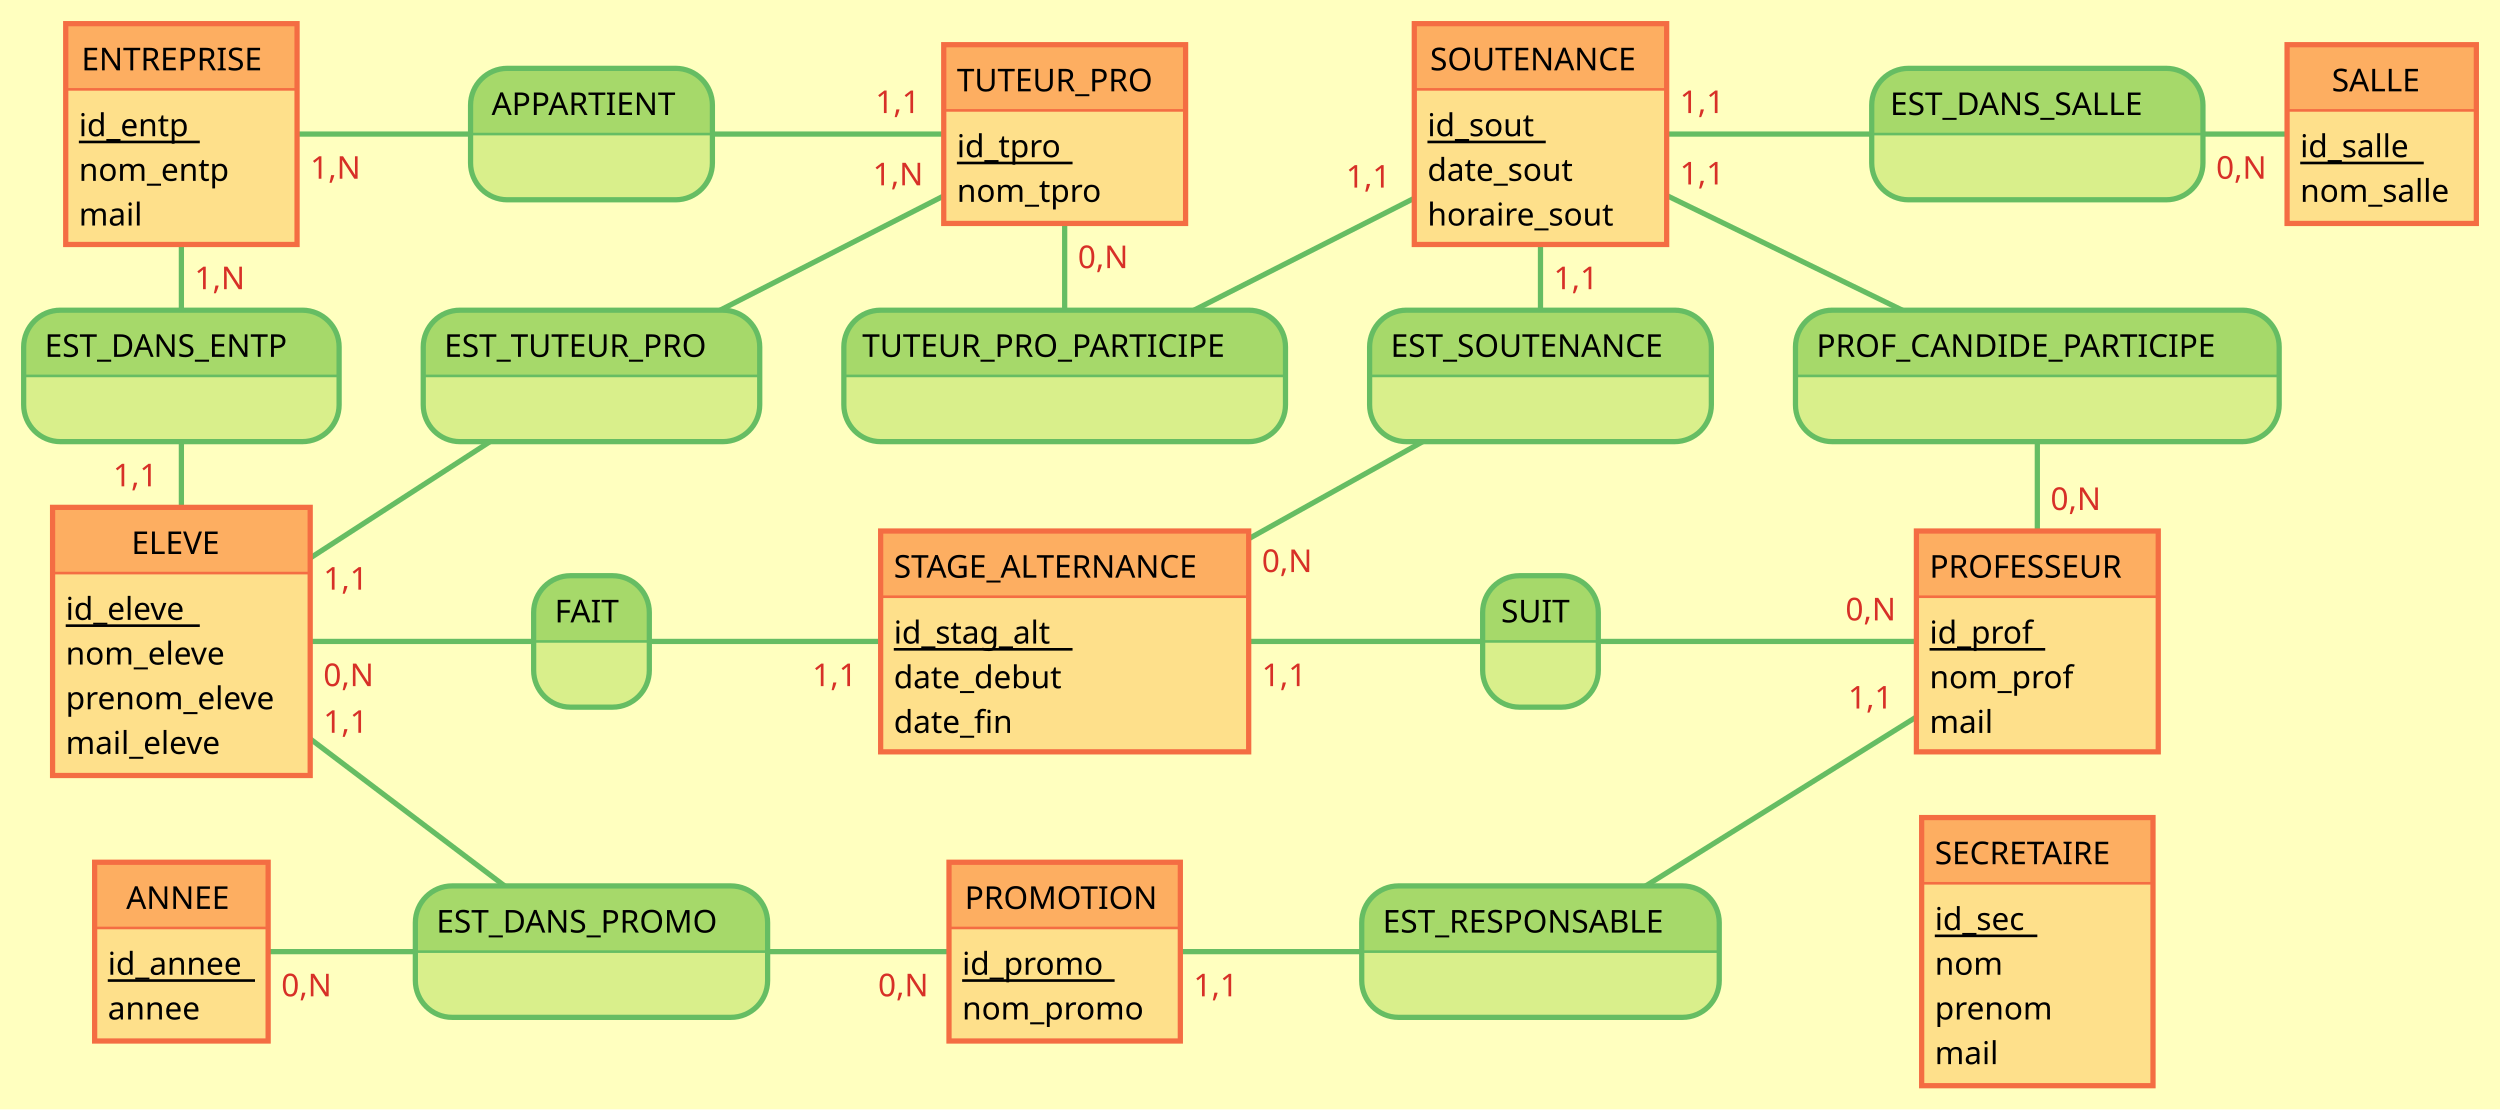
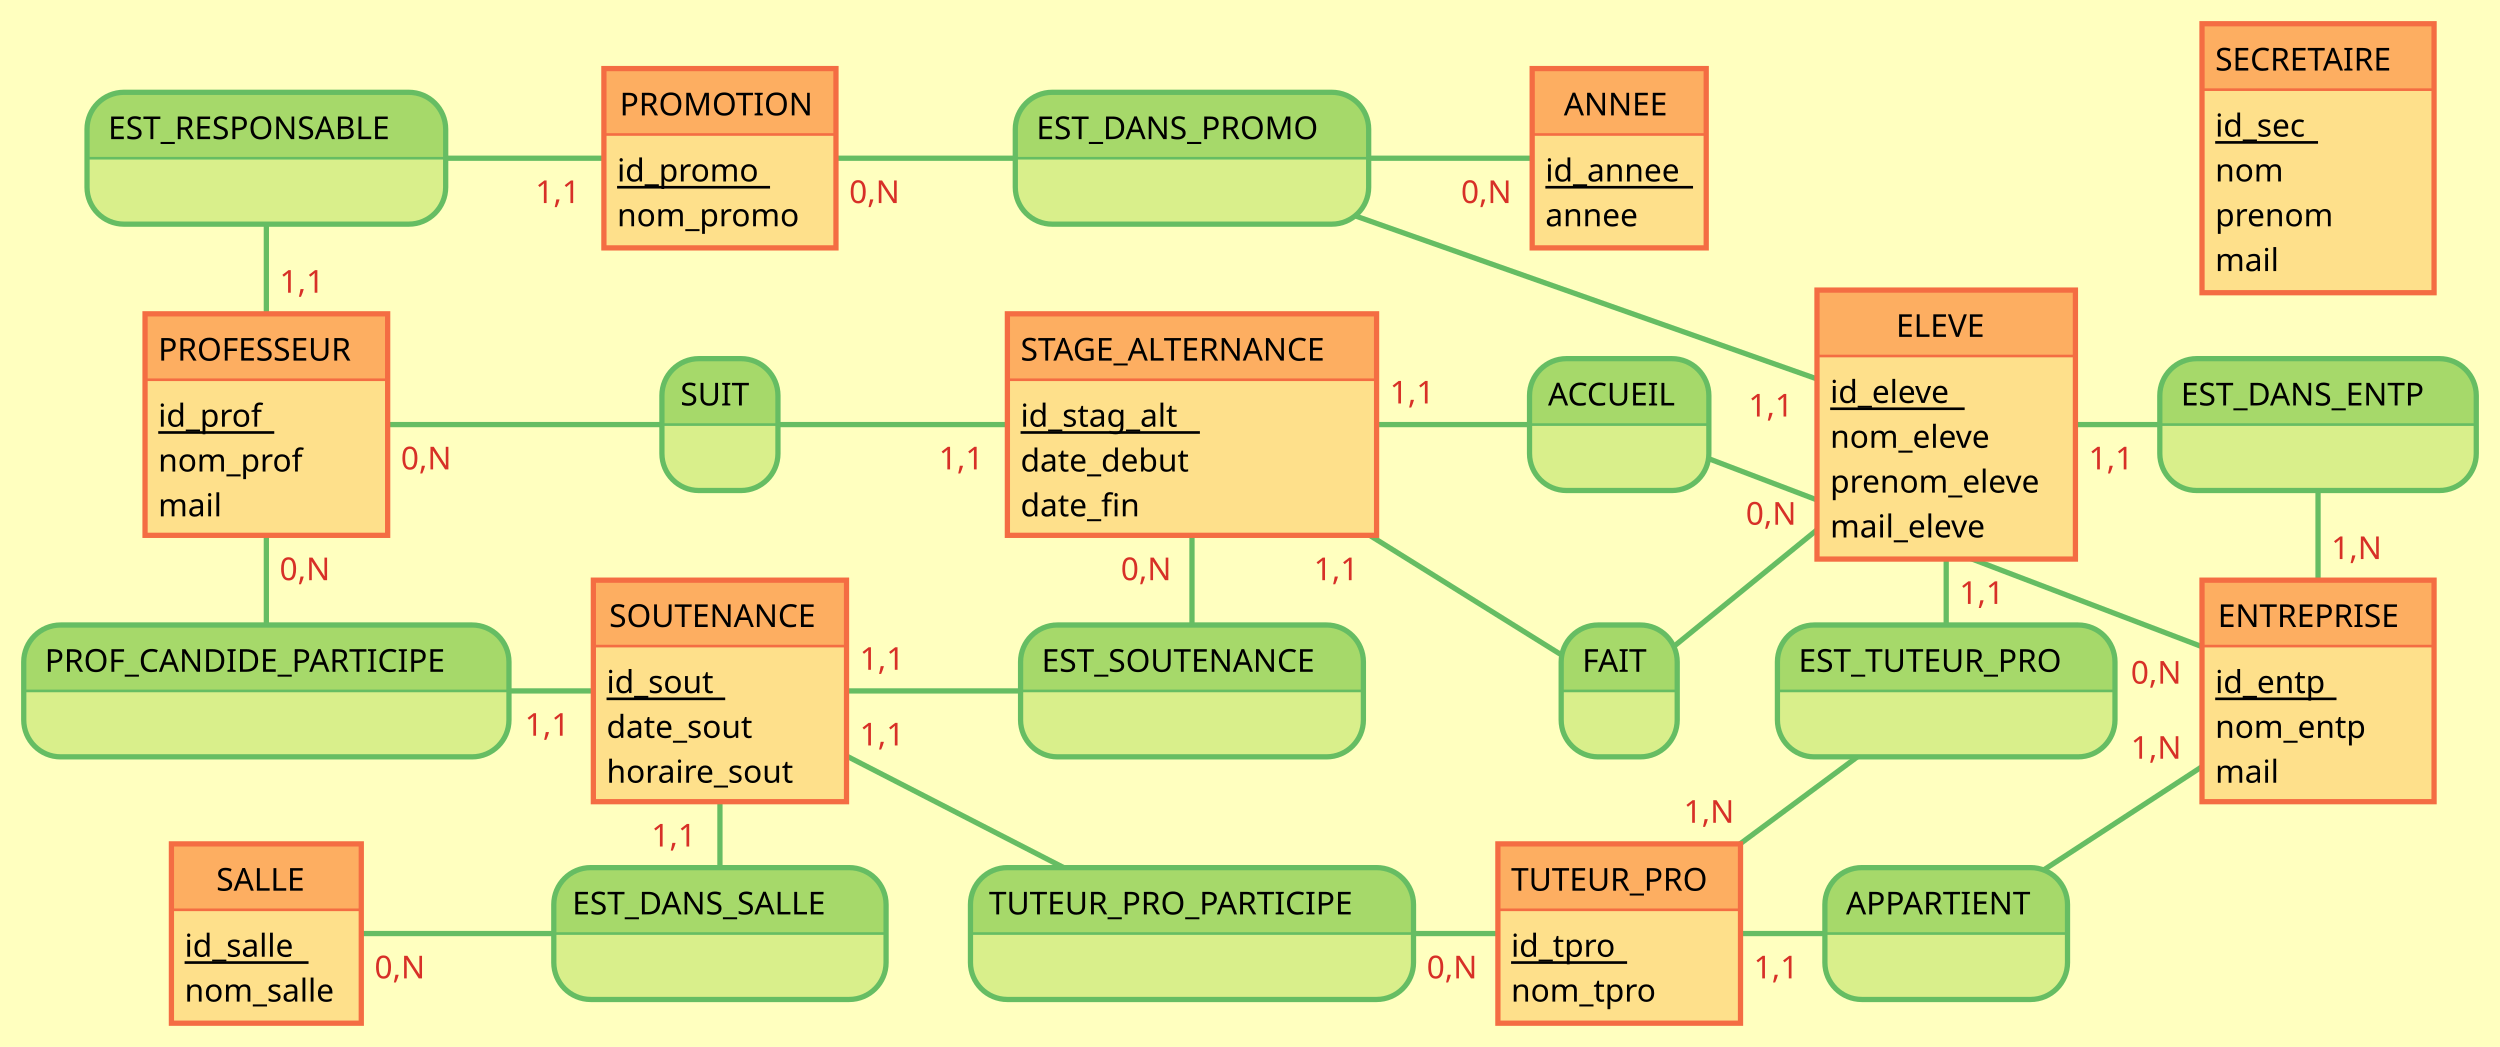
- <svg xmlns="http://www.w3.org/2000/svg" width="951" height="422" viewBox="0 0 951 422">
-   <rect x="0" y="0" width="951" height="422" fill="#ffffbf" stroke="none" stroke-width="0" />
-   <g>
-     <line x1="405" y1="51" x2="225" y2="51" stroke="#66bd63" stroke-width="2" />
-     <line x1="69" y1="51" x2="225" y2="51" stroke="#66bd63" stroke-width="2" />
-     <g>
-       <path d="M257 26 a14 14 90 0 1 14 14 V51 h-92 V40 a14 14 90 0 1 14 -14" fill="#a6d96a" stroke="#a6d96a" stroke-width="0" />
-       <path d="M271 51 v11 a14 14 90 0 1 -14 14 H193 a14 14 90 0 1 -14 -14 V51 H92" fill="#d9ef8b" stroke="#d9ef8b" stroke-width="0" />
-       <rect x="179" y="26" width="92" height="50" fill="none" rx="14" stroke="#66bd63" stroke-width="2" />
-       <line x1="179" y1="51" x2="271" y2="51" stroke="#66bd63" stroke-width="1" />
-       <text x="187" y="43.75" fill="#000000" font-family="Verdana" font-size="12">APPARTIENT</text>
-     </g>
-     <text x="333" y="43" fill="#d73027" font-family="Verdana" font-size="12">1,1</text>
-     <text x="118" y="68" fill="#d73027" font-family="Verdana" font-size="12">1,N</text>
-   </g>
-   <g>
-     <line x1="586" y1="51" x2="775" y2="51" stroke="#66bd63" stroke-width="2" />
-     <line x1="906" y1="51" x2="775" y2="51" stroke="#66bd63" stroke-width="2" />
-     <g>
-       <path d="M824 26 a14 14 90 0 1 14 14 V51 h-126 V40 a14 14 90 0 1 14 -14" fill="#a6d96a" stroke="#a6d96a" stroke-width="0" />
-       <path d="M838 51 v11 a14 14 90 0 1 -14 14 H726 a14 14 90 0 1 -14 -14 V51 H126" fill="#d9ef8b" stroke="#d9ef8b" stroke-width="0" />
-       <rect x="712" y="26" width="126" height="50" fill="none" rx="14" stroke="#66bd63" stroke-width="2" />
-       <line x1="712" y1="51" x2="838" y2="51" stroke="#66bd63" stroke-width="1" />
-       <text x="719" y="43.75" fill="#000000" font-family="Verdana" font-size="12">EST_DANS_SALLE</text>
-     </g>
-     <text x="639" y="43" fill="#d73027" font-family="Verdana" font-size="12">1,1</text>
-     <text x="843" y="68" fill="#d73027" font-family="Verdana" font-size="12">0,N</text>
-   </g>
-   <g>
-     <line x1="69" y1="244" x2="69" y2="143" stroke="#66bd63" stroke-width="2" />
-     <line x1="69" y1="51" x2="69" y2="143" stroke="#66bd63" stroke-width="2" />
-     <g>
-       <path d="M115 118 a14 14 90 0 1 14 14 V143 h-120 V132 a14 14 90 0 1 14 -14" fill="#a6d96a" stroke="#a6d96a" stroke-width="0" />
-       <path d="M129 143 v11 a14 14 90 0 1 -14 14 H23 a14 14 90 0 1 -14 -14 V143 H120" fill="#d9ef8b" stroke="#d9ef8b" stroke-width="0" />
-       <rect x="9" y="118" width="120" height="50" fill="none" rx="14" stroke="#66bd63" stroke-width="2" />
-       <line x1="9" y1="143" x2="129" y2="143" stroke="#66bd63" stroke-width="1" />
-       <text x="17" y="135.75" fill="#000000" font-family="Verdana" font-size="12">EST_DANS_ENTP</text>
-     </g>
-     <text x="43" y="185" fill="#d73027" font-family="Verdana" font-size="12">1,1</text>
-     <text x="74" y="110" fill="#d73027" font-family="Verdana" font-size="12">1,N</text>
-   </g>
-   <g>
-     <line x1="69" y1="244" x2="225" y2="143" stroke="#66bd63" stroke-width="2" />
-     <line x1="405" y1="51" x2="225" y2="143" stroke="#66bd63" stroke-width="2" />
-     <g>
-       <path d="M275 118 a14 14 90 0 1 14 14 V143 h-128 V132 a14 14 90 0 1 14 -14" fill="#a6d96a" stroke="#a6d96a" stroke-width="0" />
-       <path d="M289 143 v11 a14 14 90 0 1 -14 14 H175 a14 14 90 0 1 -14 -14 V143 H128" fill="#d9ef8b" stroke="#d9ef8b" stroke-width="0" />
-       <rect x="161" y="118" width="128" height="50" fill="none" rx="14" stroke="#66bd63" stroke-width="2" />
-       <line x1="161" y1="143" x2="289" y2="143" stroke="#66bd63" stroke-width="1" />
-       <text x="169" y="135.75" fill="#000000" font-family="Verdana" font-size="12">EST_TUTEUR_PRO</text>
-     </g>
-     <text x="123" y="224.3" fill="#d73027" font-family="Verdana" font-size="12">1,1</text>
-     <text x="332" y="70.5" fill="#d73027" font-family="Verdana" font-size="12">1,N</text>
-   </g>
-   <g>
-     <line x1="405" y1="51" x2="405" y2="143" stroke="#66bd63" stroke-width="2" />
-     <line x1="586" y1="51" x2="405" y2="143" stroke="#66bd63" stroke-width="2" />
-     <g>
-       <path d="M475 118 a14 14 90 0 1 14 14 V143 h-168 V132 a14 14 90 0 1 14 -14" fill="#a6d96a" stroke="#a6d96a" stroke-width="0" />
-       <path d="M489 143 v11 a14 14 90 0 1 -14 14 H335 a14 14 90 0 1 -14 -14 V143 H168" fill="#d9ef8b" stroke="#d9ef8b" stroke-width="0" />
-       <rect x="321" y="118" width="168" height="50" fill="none" rx="14" stroke="#66bd63" stroke-width="2" />
-       <line x1="321" y1="143" x2="489" y2="143" stroke="#66bd63" stroke-width="1" />
-       <text x="328" y="135.75" fill="#000000" font-family="Verdana" font-size="12">TUTEUR_PRO_PARTICIPE</text>
-     </g>
-     <text x="410" y="102" fill="#d73027" font-family="Verdana" font-size="12">0,N</text>
-     <text x="512" y="71.37" fill="#d73027" font-family="Verdana" font-size="12">1,1</text>
-   </g>
-   <g>
-     <line x1="405" y1="244" x2="586" y2="143" stroke="#66bd63" stroke-width="2" />
-     <line x1="586" y1="51" x2="586" y2="143" stroke="#66bd63" stroke-width="2" />
-     <g>
-       <path d="M637 118 a14 14 90 0 1 14 14 V143 h-130 V132 a14 14 90 0 1 14 -14" fill="#a6d96a" stroke="#a6d96a" stroke-width="0" />
-       <path d="M651 143 v11 a14 14 90 0 1 -14 14 H535 a14 14 90 0 1 -14 -14 V143 H130" fill="#d9ef8b" stroke="#d9ef8b" stroke-width="0" />
-       <rect x="521" y="118" width="130" height="50" fill="none" rx="14" stroke="#66bd63" stroke-width="2" />
-       <line x1="521" y1="143" x2="651" y2="143" stroke="#66bd63" stroke-width="1" />
-       <text x="529" y="135.75" fill="#000000" font-family="Verdana" font-size="12">EST_SOUTENANCE</text>
-     </g>
-     <text x="480" y="217.6" fill="#d73027" font-family="Verdana" font-size="12">0,N</text>
-     <text x="591" y="110" fill="#d73027" font-family="Verdana" font-size="12">1,1</text>
-   </g>
-   <g>
-     <line x1="775" y1="244" x2="775" y2="143" stroke="#66bd63" stroke-width="2" />
-     <line x1="586" y1="51" x2="775" y2="143" stroke="#66bd63" stroke-width="2" />
-     <g>
-       <path d="M853 118 a14 14 90 0 1 14 14 V143 h-184 V132 a14 14 90 0 1 14 -14" fill="#a6d96a" stroke="#a6d96a" stroke-width="0" />
-       <path d="M867 143 v11 a14 14 90 0 1 -14 14 H697 a14 14 90 0 1 -14 -14 V143 H184" fill="#d9ef8b" stroke="#d9ef8b" stroke-width="0" />
-       <rect x="683" y="118" width="184" height="50" fill="none" rx="14" stroke="#66bd63" stroke-width="2" />
-       <line x1="683" y1="143" x2="867" y2="143" stroke="#66bd63" stroke-width="1" />
-       <text x="691" y="135.75" fill="#000000" font-family="Verdana" font-size="12">PROF_CANDIDE_PARTICIPE</text>
-     </g>
-     <text x="780" y="194" fill="#d73027" font-family="Verdana" font-size="12">0,N</text>
-     <text x="639" y="70.17" fill="#d73027" font-family="Verdana" font-size="12">1,1</text>
-   </g>
-   <g>
-     <line x1="69" y1="244" x2="225" y2="244" stroke="#66bd63" stroke-width="2" />
-     <line x1="405" y1="244" x2="225" y2="244" stroke="#66bd63" stroke-width="2" />
-     <g>
-       <path d="M233 219 a14 14 90 0 1 14 14 V244 h-44 V233 a14 14 90 0 1 14 -14" fill="#a6d96a" stroke="#a6d96a" stroke-width="0" />
-       <path d="M247 244 v11 a14 14 90 0 1 -14 14 H217 a14 14 90 0 1 -14 -14 V244 H44" fill="#d9ef8b" stroke="#d9ef8b" stroke-width="0" />
-       <rect x="203" y="219" width="44" height="50" fill="none" rx="14" stroke="#66bd63" stroke-width="2" />
-       <line x1="203" y1="244" x2="247" y2="244" stroke="#66bd63" stroke-width="1" />
-       <text x="211" y="236.75" fill="#000000" font-family="Verdana" font-size="12">FAIT</text>
-     </g>
-     <text x="123" y="261" fill="#d73027" font-family="Verdana" font-size="12">0,N</text>
-     <text x="309" y="261" fill="#d73027" font-family="Verdana" font-size="12">1,1</text>
-   </g>
-   <g>
-     <line x1="775" y1="244" x2="586" y2="244" stroke="#66bd63" stroke-width="2" />
-     <line x1="405" y1="244" x2="586" y2="244" stroke="#66bd63" stroke-width="2" />
-     <g>
-       <path d="M594 219 a14 14 90 0 1 14 14 V244 h-44 V233 a14 14 90 0 1 14 -14" fill="#a6d96a" stroke="#a6d96a" stroke-width="0" />
-       <path d="M608 244 v11 a14 14 90 0 1 -14 14 H578 a14 14 90 0 1 -14 -14 V244 H44" fill="#d9ef8b" stroke="#d9ef8b" stroke-width="0" />
-       <rect x="564" y="219" width="44" height="50" fill="none" rx="14" stroke="#66bd63" stroke-width="2" />
-       <line x1="564" y1="244" x2="608" y2="244" stroke="#66bd63" stroke-width="1" />
-       <text x="571" y="236.75" fill="#000000" font-family="Verdana" font-size="12">SUIT</text>
-     </g>
-     <text x="702" y="236" fill="#d73027" font-family="Verdana" font-size="12">0,N</text>
-     <text x="480" y="261" fill="#d73027" font-family="Verdana" font-size="12">1,1</text>
-   </g>
-   <g>
-     <line x1="69" y1="244" x2="225" y2="362" stroke="#66bd63" stroke-width="2" />
-     <line x1="405" y1="362" x2="225" y2="362" stroke="#66bd63" stroke-width="2" />
-     <line x1="69" y1="362" x2="225" y2="362" stroke="#66bd63" stroke-width="2" />
-     <g>
-       <path d="M278 337 a14 14 90 0 1 14 14 V362 h-134 V351 a14 14 90 0 1 14 -14" fill="#a6d96a" stroke="#a6d96a" stroke-width="0" />
-       <path d="M292 362 v11 a14 14 90 0 1 -14 14 H172 a14 14 90 0 1 -14 -14 V362 H134" fill="#d9ef8b" stroke="#d9ef8b" stroke-width="0" />
-       <rect x="158" y="337" width="134" height="50" fill="none" rx="14" stroke="#66bd63" stroke-width="2" />
-       <line x1="158" y1="362" x2="292" y2="362" stroke="#66bd63" stroke-width="1" />
-       <text x="166" y="354.75" fill="#000000" font-family="Verdana" font-size="12">EST_DANS_PROMO</text>
-     </g>
-     <text x="123" y="278.76" fill="#d73027" font-family="Verdana" font-size="12">1,1</text>
-     <text x="334" y="379" fill="#d73027" font-family="Verdana" font-size="12">0,N</text>
-     <text x="107" y="379" fill="#d73027" font-family="Verdana" font-size="12">0,N</text>
-   </g>
-   <g>
-     <line x1="405" y1="362" x2="586" y2="362" stroke="#66bd63" stroke-width="2" />
-     <line x1="775" y1="244" x2="586" y2="362" stroke="#66bd63" stroke-width="2" />
-     <g>
-       <path d="M640 337 a14 14 90 0 1 14 14 V362 h-136 V351 a14 14 90 0 1 14 -14" fill="#a6d96a" stroke="#a6d96a" stroke-width="0" />
-       <path d="M654 362 v11 a14 14 90 0 1 -14 14 H532 a14 14 90 0 1 -14 -14 V362 H136" fill="#d9ef8b" stroke="#d9ef8b" stroke-width="0" />
-       <rect x="518" y="337" width="136" height="50" fill="none" rx="14" stroke="#66bd63" stroke-width="2" />
-       <line x1="518" y1="362" x2="654" y2="362" stroke="#66bd63" stroke-width="1" />
-       <text x="526" y="354.75" fill="#000000" font-family="Verdana" font-size="12">EST_RESPONSABLE</text>
-     </g>
-     <text x="454" y="379" fill="#d73027" font-family="Verdana" font-size="12">1,1</text>
-     <text x="703" y="269.54" fill="#d73027" font-family="Verdana" font-size="12">1,1</text>
-   </g>
-   <g>
-     <g>
-       <rect x="25" y="9" width="88" height="25" fill="#fdae61" stroke="none" stroke-width="0" opacity="1" />
-       <rect x="25" y="34" width="88" height="59" fill="#fee08b" stroke="none" stroke-width="0" opacity="1" />
-       <rect x="25" y="9" width="88" height="84" fill="none" stroke="#f46d43" stroke-width="2" opacity="1" />
-       <line x1="25" y1="34" x2="113" y2="34" stroke="#f46d43" stroke-width="1" />
-     </g>
-     <text x="31" y="26.75" fill="#000000" font-family="Verdana" font-size="12">ENTREPRISE</text>
-     <text x="30" y="51.8" fill="#000000" font-family="Verdana" font-size="12">id_entp</text>
-     <line x1="30" y1="54" x2="76" y2="54" stroke="#000000" stroke-width="1" />
-     <text x="30" y="68.8" fill="#000000" font-family="Verdana" font-size="12">nom_entp</text>
-     <text x="30" y="85.8" fill="#000000" font-family="Verdana" font-size="12">mail</text>
-   </g>
-   <g>
-     <g>
-       <rect x="359" y="17" width="92" height="25" fill="#fdae61" stroke="none" stroke-width="0" opacity="1" />
-       <rect x="359" y="42" width="92" height="43" fill="#fee08b" stroke="none" stroke-width="0" opacity="1" />
-       <rect x="359" y="17" width="92" height="68" fill="none" stroke="#f46d43" stroke-width="2" opacity="1" />
-       <line x1="359" y1="42" x2="451" y2="42" stroke="#f46d43" stroke-width="1" />
-     </g>
-     <text x="364" y="34.75" fill="#000000" font-family="Verdana" font-size="12">TUTEUR_PRO</text>
-     <text x="364" y="59.8" fill="#000000" font-family="Verdana" font-size="12">id_tpro</text>
-     <line x1="364" y1="62" x2="408" y2="62" stroke="#000000" stroke-width="1" />
-     <text x="364" y="76.8" fill="#000000" font-family="Verdana" font-size="12">nom_tpro</text>
-   </g>
-   <g>
-     <g>
-       <rect x="538" y="9" width="96" height="25" fill="#fdae61" stroke="none" stroke-width="0" opacity="1" />
-       <rect x="538" y="34" width="96" height="59" fill="#fee08b" stroke="none" stroke-width="0" opacity="1" />
-       <rect x="538" y="9" width="96" height="84" fill="none" stroke="#f46d43" stroke-width="2" opacity="1" />
-       <line x1="538" y1="34" x2="634" y2="34" stroke="#f46d43" stroke-width="1" />
-     </g>
-     <text x="544" y="26.75" fill="#000000" font-family="Verdana" font-size="12">SOUTENANCE</text>
-     <text x="543" y="51.8" fill="#000000" font-family="Verdana" font-size="12">id_sout</text>
-     <line x1="543" y1="54" x2="588" y2="54" stroke="#000000" stroke-width="1" />
-     <text x="543" y="68.8" fill="#000000" font-family="Verdana" font-size="12">date_sout</text>
-     <text x="543" y="85.8" fill="#000000" font-family="Verdana" font-size="12">horaire_sout</text>
-   </g>
-   <g>
-     <g>
-       <rect x="870" y="17" width="72" height="25" fill="#fdae61" stroke="none" stroke-width="0" opacity="1" />
-       <rect x="870" y="42" width="72" height="43" fill="#fee08b" stroke="none" stroke-width="0" opacity="1" />
-       <rect x="870" y="17" width="72" height="68" fill="none" stroke="#f46d43" stroke-width="2" opacity="1" />
-       <line x1="870" y1="42" x2="942" y2="42" stroke="#f46d43" stroke-width="1" />
-     </g>
-     <text x="887" y="34.75" fill="#000000" font-family="Verdana" font-size="12">SALLE</text>
-     <text x="875" y="59.8" fill="#000000" font-family="Verdana" font-size="12">id_salle</text>
-     <line x1="875" y1="62" x2="922" y2="62" stroke="#000000" stroke-width="1" />
-     <text x="875" y="76.8" fill="#000000" font-family="Verdana" font-size="12">nom_salle</text>
-   </g>
-   <g>
-     <g>
-       <rect x="20" y="193" width="98" height="25" fill="#fdae61" stroke="none" stroke-width="0" opacity="1" />
-       <rect x="20" y="218" width="98" height="77" fill="#fee08b" stroke="none" stroke-width="0" opacity="1" />
-       <rect x="20" y="193" width="98" height="102" fill="none" stroke="#f46d43" stroke-width="2" opacity="1" />
-       <line x1="20" y1="218" x2="118" y2="218" stroke="#f46d43" stroke-width="1" />
-     </g>
-     <text x="50" y="210.75" fill="#000000" font-family="Verdana" font-size="12">ELEVE</text>
-     <text x="25" y="235.8" fill="#000000" font-family="Verdana" font-size="12">id_eleve</text>
-     <line x1="25" y1="238" x2="76" y2="238" stroke="#000000" stroke-width="1" />
-     <text x="25" y="252.8" fill="#000000" font-family="Verdana" font-size="12">nom_eleve</text>
-     <text x="25" y="269.8" fill="#000000" font-family="Verdana" font-size="12">prenom_eleve</text>
-     <text x="25" y="286.8" fill="#000000" font-family="Verdana" font-size="12">mail_eleve</text>
-   </g>
-   <g>
-     <g>
-       <rect x="335" y="202" width="140" height="25" fill="#fdae61" stroke="none" stroke-width="0" opacity="1" />
-       <rect x="335" y="227" width="140" height="59" fill="#fee08b" stroke="none" stroke-width="0" opacity="1" />
-       <rect x="335" y="202" width="140" height="84" fill="none" stroke="#f46d43" stroke-width="2" opacity="1" />
-       <line x1="335" y1="227" x2="475" y2="227" stroke="#f46d43" stroke-width="1" />
-     </g>
-     <text x="340" y="219.75" fill="#000000" font-family="Verdana" font-size="12">STAGE_ALTERNANCE</text>
-     <text x="340" y="244.8" fill="#000000" font-family="Verdana" font-size="12">id_stag_alt</text>
-     <line x1="340" y1="247" x2="408" y2="247" stroke="#000000" stroke-width="1" />
-     <text x="340" y="261.8" fill="#000000" font-family="Verdana" font-size="12">date_debut</text>
-     <text x="340" y="278.8" fill="#000000" font-family="Verdana" font-size="12">date_fin</text>
-   </g>
-   <g>
-     <g>
-       <rect x="729" y="202" width="92" height="25" fill="#fdae61" stroke="none" stroke-width="0" opacity="1" />
-       <rect x="729" y="227" width="92" height="59" fill="#fee08b" stroke="none" stroke-width="0" opacity="1" />
-       <rect x="729" y="202" width="92" height="84" fill="none" stroke="#f46d43" stroke-width="2" opacity="1" />
-       <line x1="729" y1="227" x2="821" y2="227" stroke="#f46d43" stroke-width="1" />
-     </g>
-     <text x="734" y="219.75" fill="#000000" font-family="Verdana" font-size="12">PROFESSEUR</text>
-     <text x="734" y="244.8" fill="#000000" font-family="Verdana" font-size="12">id_prof</text>
-     <line x1="734" y1="247" x2="778" y2="247" stroke="#000000" stroke-width="1" />
-     <text x="734" y="261.8" fill="#000000" font-family="Verdana" font-size="12">nom_prof</text>
-     <text x="734" y="278.8" fill="#000000" font-family="Verdana" font-size="12">mail</text>
-   </g>
-   <g>
-     <g>
-       <rect x="36" y="328" width="66" height="25" fill="#fdae61" stroke="none" stroke-width="0" opacity="1" />
-       <rect x="36" y="353" width="66" height="43" fill="#fee08b" stroke="none" stroke-width="0" opacity="1" />
-       <rect x="36" y="328" width="66" height="68" fill="none" stroke="#f46d43" stroke-width="2" opacity="1" />
-       <line x1="36" y1="353" x2="102" y2="353" stroke="#f46d43" stroke-width="1" />
-     </g>
-     <text x="48" y="345.75" fill="#000000" font-family="Verdana" font-size="12">ANNEE</text>
-     <text x="41" y="370.8" fill="#000000" font-family="Verdana" font-size="12">id_annee</text>
-     <line x1="41" y1="373" x2="97" y2="373" stroke="#000000" stroke-width="1" />
-     <text x="41" y="387.8" fill="#000000" font-family="Verdana" font-size="12">annee</text>
-   </g>
-   <g>
-     <g>
-       <rect x="361" y="328" width="88" height="25" fill="#fdae61" stroke="none" stroke-width="0" opacity="1" />
-       <rect x="361" y="353" width="88" height="43" fill="#fee08b" stroke="none" stroke-width="0" opacity="1" />
-       <rect x="361" y="328" width="88" height="68" fill="none" stroke="#f46d43" stroke-width="2" opacity="1" />
-       <line x1="361" y1="353" x2="449" y2="353" stroke="#f46d43" stroke-width="1" />
-     </g>
-     <text x="367" y="345.75" fill="#000000" font-family="Verdana" font-size="12">PROMOTION</text>
-     <text x="366" y="370.8" fill="#000000" font-family="Verdana" font-size="12">id_promo</text>
-     <line x1="366" y1="373" x2="424" y2="373" stroke="#000000" stroke-width="1" />
-     <text x="366" y="387.8" fill="#000000" font-family="Verdana" font-size="12">nom_promo</text>
-   </g>
-   <g>
-     <g>
-       <rect x="731" y="311" width="88" height="25" fill="#fdae61" stroke="none" stroke-width="0" opacity="1" />
-       <rect x="731" y="336" width="88" height="77" fill="#fee08b" stroke="none" stroke-width="0" opacity="1" />
-       <rect x="731" y="311" width="88" height="102" fill="none" stroke="#f46d43" stroke-width="2" opacity="1" />
-       <line x1="731" y1="336" x2="819" y2="336" stroke="#f46d43" stroke-width="1" />
-     </g>
-     <text x="736" y="328.75" fill="#000000" font-family="Verdana" font-size="12">SECRETAIRE</text>
-     <text x="736" y="353.8" fill="#000000" font-family="Verdana" font-size="12">id_sec</text>
-     <line x1="736" y1="356" x2="775" y2="356" stroke="#000000" stroke-width="1" />
-     <text x="736" y="370.8" fill="#000000" font-family="Verdana" font-size="12">nom</text>
-     <text x="736" y="387.8" fill="#000000" font-family="Verdana" font-size="12">prenom</text>
-     <text x="736" y="404.8" fill="#000000" font-family="Verdana" font-size="12">mail</text>
+ <svg xmlns="http://www.w3.org/2000/svg" width="948" height="397" viewBox="0 0 948 397">
+   <rect x="0" y="0" width="948" height="397" fill="#ffffbf" stroke="none" stroke-width="0" />
+   <g>
+     <line x1="273" y1="60" x2="101" y2="60" stroke="#66bd63" stroke-width="2" />
+     <line x1="101" y1="161" x2="101" y2="60" stroke="#66bd63" stroke-width="2" />
+     <g>
+       <path d="M155 35 a14 14 90 0 1 14 14 V60 h-136 V49 a14 14 90 0 1 14 -14" fill="#a6d96a" stroke="#a6d96a" stroke-width="0" />
+       <path d="M169 60 v11 a14 14 90 0 1 -14 14 H47 a14 14 90 0 1 -14 -14 V60 H136" fill="#d9ef8b" stroke="#d9ef8b" stroke-width="0" />
+       <rect x="33" y="35" width="136" height="50" fill="none" rx="14" stroke="#66bd63" stroke-width="2" />
+       <line x1="33" y1="60" x2="169" y2="60" stroke="#66bd63" stroke-width="1" />
+       <text x="41" y="52.75" fill="#000000" font-family="Verdana" font-size="12">EST_RESPONSABLE</text>
+     </g>
+     <text x="203" y="77" fill="#d73027" font-family="Verdana" font-size="12">1,1</text>
+     <text x="106" y="111" fill="#d73027" font-family="Verdana" font-size="12">1,1</text>
+   </g>
+   <g>
+     <line x1="738" y1="161" x2="452" y2="60" stroke="#66bd63" stroke-width="2" />
+     <line x1="273" y1="60" x2="452" y2="60" stroke="#66bd63" stroke-width="2" />
+     <line x1="614" y1="60" x2="452" y2="60" stroke="#66bd63" stroke-width="2" />
+     <g>
+       <path d="M505 35 a14 14 90 0 1 14 14 V60 h-134 V49 a14 14 90 0 1 14 -14" fill="#a6d96a" stroke="#a6d96a" stroke-width="0" />
+       <path d="M519 60 v11 a14 14 90 0 1 -14 14 H399 a14 14 90 0 1 -14 -14 V60 H134" fill="#d9ef8b" stroke="#d9ef8b" stroke-width="0" />
+       <rect x="385" y="35" width="134" height="50" fill="none" rx="14" stroke="#66bd63" stroke-width="2" />
+       <line x1="385" y1="60" x2="519" y2="60" stroke="#66bd63" stroke-width="1" />
+       <text x="393" y="52.75" fill="#000000" font-family="Verdana" font-size="12">EST_DANS_PROMO</text>
+     </g>
+     <text x="663" y="157.94" fill="#d73027" font-family="Verdana" font-size="12">1,1</text>
+     <text x="322" y="77" fill="#d73027" font-family="Verdana" font-size="12">0,N</text>
+     <text x="554" y="77" fill="#d73027" font-family="Verdana" font-size="12">0,N</text>
+   </g>
+   <g>
+     <line x1="101" y1="161" x2="273" y2="161" stroke="#66bd63" stroke-width="2" />
+     <line x1="452" y1="161" x2="273" y2="161" stroke="#66bd63" stroke-width="2" />
+     <g>
+       <path d="M281 136 a14 14 90 0 1 14 14 V161 h-44 V150 a14 14 90 0 1 14 -14" fill="#a6d96a" stroke="#a6d96a" stroke-width="0" />
+       <path d="M295 161 v11 a14 14 90 0 1 -14 14 H265 a14 14 90 0 1 -14 -14 V161 H44" fill="#d9ef8b" stroke="#d9ef8b" stroke-width="0" />
+       <rect x="251" y="136" width="44" height="50" fill="none" rx="14" stroke="#66bd63" stroke-width="2" />
+       <line x1="251" y1="161" x2="295" y2="161" stroke="#66bd63" stroke-width="1" />
+       <text x="258" y="153.75" fill="#000000" font-family="Verdana" font-size="12">SUIT</text>
+     </g>
+     <text x="152" y="178" fill="#d73027" font-family="Verdana" font-size="12">0,N</text>
+     <text x="356" y="178" fill="#d73027" font-family="Verdana" font-size="12">1,1</text>
+   </g>
+   <g>
+     <line x1="879" y1="262" x2="614" y2="161" stroke="#66bd63" stroke-width="2" />
+     <line x1="452" y1="161" x2="614" y2="161" stroke="#66bd63" stroke-width="2" />
+     <g>
+       <path d="M634 136 a14 14 90 0 1 14 14 V161 h-68 V150 a14 14 90 0 1 14 -14" fill="#a6d96a" stroke="#a6d96a" stroke-width="0" />
+       <path d="M648 161 v11 a14 14 90 0 1 -14 14 H594 a14 14 90 0 1 -14 -14 V161 H68" fill="#d9ef8b" stroke="#d9ef8b" stroke-width="0" />
+       <rect x="580" y="136" width="68" height="50" fill="none" rx="14" stroke="#66bd63" stroke-width="2" />
+       <line x1="580" y1="161" x2="648" y2="161" stroke="#66bd63" stroke-width="1" />
+       <text x="587" y="153.75" fill="#000000" font-family="Verdana" font-size="12">ACCUEIL</text>
+     </g>
+     <text x="808" y="259.25" fill="#d73027" font-family="Verdana" font-size="12">0,N</text>
+     <text x="527" y="153" fill="#d73027" font-family="Verdana" font-size="12">1,1</text>
+   </g>
+   <g>
+     <line x1="738" y1="161" x2="879" y2="161" stroke="#66bd63" stroke-width="2" />
+     <line x1="879" y1="262" x2="879" y2="161" stroke="#66bd63" stroke-width="2" />
+     <g>
+       <path d="M925 136 a14 14 90 0 1 14 14 V161 h-120 V150 a14 14 90 0 1 14 -14" fill="#a6d96a" stroke="#a6d96a" stroke-width="0" />
+       <path d="M939 161 v11 a14 14 90 0 1 -14 14 H833 a14 14 90 0 1 -14 -14 V161 H120" fill="#d9ef8b" stroke="#d9ef8b" stroke-width="0" />
+       <rect x="819" y="136" width="120" height="50" fill="none" rx="14" stroke="#66bd63" stroke-width="2" />
+       <line x1="819" y1="161" x2="939" y2="161" stroke="#66bd63" stroke-width="1" />
+       <text x="827" y="153.75" fill="#000000" font-family="Verdana" font-size="12">EST_DANS_ENTP</text>
+     </g>
+     <text x="792" y="178" fill="#d73027" font-family="Verdana" font-size="12">1,1</text>
+     <text x="884" y="212" fill="#d73027" font-family="Verdana" font-size="12">1,N</text>
+   </g>
+   <g>
+     <line x1="101" y1="161" x2="101" y2="262" stroke="#66bd63" stroke-width="2" />
+     <line x1="273" y1="262" x2="101" y2="262" stroke="#66bd63" stroke-width="2" />
+     <g>
+       <path d="M179 237 a14 14 90 0 1 14 14 V262 h-184 V251 a14 14 90 0 1 14 -14" fill="#a6d96a" stroke="#a6d96a" stroke-width="0" />
+       <path d="M193 262 v11 a14 14 90 0 1 -14 14 H23 a14 14 90 0 1 -14 -14 V262 H184" fill="#d9ef8b" stroke="#d9ef8b" stroke-width="0" />
+       <rect x="9" y="237" width="184" height="50" fill="none" rx="14" stroke="#66bd63" stroke-width="2" />
+       <line x1="9" y1="262" x2="193" y2="262" stroke="#66bd63" stroke-width="1" />
+       <text x="17" y="254.75" fill="#000000" font-family="Verdana" font-size="12">PROF_CANDIDE_PARTICIPE</text>
+     </g>
+     <text x="106" y="220" fill="#d73027" font-family="Verdana" font-size="12">0,N</text>
+     <text x="199" y="279" fill="#d73027" font-family="Verdana" font-size="12">1,1</text>
+   </g>
+   <g>
+     <line x1="452" y1="161" x2="452" y2="262" stroke="#66bd63" stroke-width="2" />
+     <line x1="273" y1="262" x2="452" y2="262" stroke="#66bd63" stroke-width="2" />
+     <g>
+       <path d="M503 237 a14 14 90 0 1 14 14 V262 h-130 V251 a14 14 90 0 1 14 -14" fill="#a6d96a" stroke="#a6d96a" stroke-width="0" />
+       <path d="M517 262 v11 a14 14 90 0 1 -14 14 H401 a14 14 90 0 1 -14 -14 V262 H130" fill="#d9ef8b" stroke="#d9ef8b" stroke-width="0" />
+       <rect x="387" y="237" width="130" height="50" fill="none" rx="14" stroke="#66bd63" stroke-width="2" />
+       <line x1="387" y1="262" x2="517" y2="262" stroke="#66bd63" stroke-width="1" />
+       <text x="395" y="254.75" fill="#000000" font-family="Verdana" font-size="12">EST_SOUTENANCE</text>
+     </g>
+     <text x="425" y="220" fill="#d73027" font-family="Verdana" font-size="12">0,N</text>
+     <text x="326" y="254" fill="#d73027" font-family="Verdana" font-size="12">1,1</text>
+   </g>
+   <g>
+     <line x1="738" y1="161" x2="614" y2="262" stroke="#66bd63" stroke-width="2" />
+     <line x1="452" y1="161" x2="614" y2="262" stroke="#66bd63" stroke-width="2" />
+     <g>
+       <path d="M622 237 a14 14 90 0 1 14 14 V262 h-44 V251 a14 14 90 0 1 14 -14" fill="#a6d96a" stroke="#a6d96a" stroke-width="0" />
+       <path d="M636 262 v11 a14 14 90 0 1 -14 14 H606 a14 14 90 0 1 -14 -14 V262 H44" fill="#d9ef8b" stroke="#d9ef8b" stroke-width="0" />
+       <rect x="592" y="237" width="44" height="50" fill="none" rx="14" stroke="#66bd63" stroke-width="2" />
+       <line x1="592" y1="262" x2="636" y2="262" stroke="#66bd63" stroke-width="1" />
+       <text x="600" y="254.75" fill="#000000" font-family="Verdana" font-size="12">FAIT</text>
+     </g>
+     <text x="662" y="198.97" fill="#d73027" font-family="Verdana" font-size="12">0,N</text>
+     <text x="498.18" y="220" fill="#d73027" font-family="Verdana" font-size="12">1,1</text>
+   </g>
+   <g>
+     <line x1="738" y1="161" x2="738" y2="262" stroke="#66bd63" stroke-width="2" />
+     <line x1="614" y1="354" x2="738" y2="262" stroke="#66bd63" stroke-width="2" />
+     <g>
+       <path d="M788 237 a14 14 90 0 1 14 14 V262 h-128 V251 a14 14 90 0 1 14 -14" fill="#a6d96a" stroke="#a6d96a" stroke-width="0" />
+       <path d="M802 262 v11 a14 14 90 0 1 -14 14 H688 a14 14 90 0 1 -14 -14 V262 H128" fill="#d9ef8b" stroke="#d9ef8b" stroke-width="0" />
+       <rect x="674" y="237" width="128" height="50" fill="none" rx="14" stroke="#66bd63" stroke-width="2" />
+       <line x1="674" y1="262" x2="802" y2="262" stroke="#66bd63" stroke-width="1" />
+       <text x="682" y="254.75" fill="#000000" font-family="Verdana" font-size="12">EST_TUTEUR_PRO</text>
+     </g>
+     <text x="743" y="229" fill="#d73027" font-family="Verdana" font-size="12">1,1</text>
+     <text x="638.43" y="312" fill="#d73027" font-family="Verdana" font-size="12">1,N</text>
+   </g>
+   <g>
+     <line x1="273" y1="262" x2="273" y2="354" stroke="#66bd63" stroke-width="2" />
+     <line x1="101" y1="354" x2="273" y2="354" stroke="#66bd63" stroke-width="2" />
+     <g>
+       <path d="M322 329 a14 14 90 0 1 14 14 V354 h-126 V343 a14 14 90 0 1 14 -14" fill="#a6d96a" stroke="#a6d96a" stroke-width="0" />
+       <path d="M336 354 v11 a14 14 90 0 1 -14 14 H224 a14 14 90 0 1 -14 -14 V354 H126" fill="#d9ef8b" stroke="#d9ef8b" stroke-width="0" />
+       <rect x="210" y="329" width="126" height="50" fill="none" rx="14" stroke="#66bd63" stroke-width="2" />
+       <line x1="210" y1="354" x2="336" y2="354" stroke="#66bd63" stroke-width="1" />
+       <text x="217" y="346.75" fill="#000000" font-family="Verdana" font-size="12">EST_DANS_SALLE</text>
+     </g>
+     <text x="247" y="321" fill="#d73027" font-family="Verdana" font-size="12">1,1</text>
+     <text x="142" y="371" fill="#d73027" font-family="Verdana" font-size="12">0,N</text>
+   </g>
+   <g>
+     <line x1="614" y1="354" x2="452" y2="354" stroke="#66bd63" stroke-width="2" />
+     <line x1="273" y1="262" x2="452" y2="354" stroke="#66bd63" stroke-width="2" />
+     <g>
+       <path d="M522 329 a14 14 90 0 1 14 14 V354 h-168 V343 a14 14 90 0 1 14 -14" fill="#a6d96a" stroke="#a6d96a" stroke-width="0" />
+       <path d="M536 354 v11 a14 14 90 0 1 -14 14 H382 a14 14 90 0 1 -14 -14 V354 H168" fill="#d9ef8b" stroke="#d9ef8b" stroke-width="0" />
+       <rect x="368" y="329" width="168" height="50" fill="none" rx="14" stroke="#66bd63" stroke-width="2" />
+       <line x1="368" y1="354" x2="536" y2="354" stroke="#66bd63" stroke-width="1" />
+       <text x="375" y="346.75" fill="#000000" font-family="Verdana" font-size="12">TUTEUR_PRO_PARTICIPE</text>
+     </g>
+     <text x="541" y="371" fill="#d73027" font-family="Verdana" font-size="12">0,N</text>
+     <text x="326" y="282.68" fill="#d73027" font-family="Verdana" font-size="12">1,1</text>
+   </g>
+   <g>
+     <line x1="614" y1="354" x2="738" y2="354" stroke="#66bd63" stroke-width="2" />
+     <line x1="879" y1="262" x2="738" y2="354" stroke="#66bd63" stroke-width="2" />
+     <g>
+       <path d="M770 329 a14 14 90 0 1 14 14 V354 h-92 V343 a14 14 90 0 1 14 -14" fill="#a6d96a" stroke="#a6d96a" stroke-width="0" />
+       <path d="M784 354 v11 a14 14 90 0 1 -14 14 H706 a14 14 90 0 1 -14 -14 V354 H92" fill="#d9ef8b" stroke="#d9ef8b" stroke-width="0" />
+       <rect x="692" y="329" width="92" height="50" fill="none" rx="14" stroke="#66bd63" stroke-width="2" />
+       <line x1="692" y1="354" x2="784" y2="354" stroke="#66bd63" stroke-width="1" />
+       <text x="700" y="346.75" fill="#000000" font-family="Verdana" font-size="12">APPARTIENT</text>
+     </g>
+     <text x="665" y="371" fill="#d73027" font-family="Verdana" font-size="12">1,1</text>
+     <text x="808" y="287.72" fill="#d73027" font-family="Verdana" font-size="12">1,N</text>
+   </g>
+   <g>
+     <g>
+       <rect x="229" y="26" width="88" height="25" fill="#fdae61" stroke="none" stroke-width="0" opacity="1" />
+       <rect x="229" y="51" width="88" height="43" fill="#fee08b" stroke="none" stroke-width="0" opacity="1" />
+       <rect x="229" y="26" width="88" height="68" fill="none" stroke="#f46d43" stroke-width="2" opacity="1" />
+       <line x1="229" y1="51" x2="317" y2="51" stroke="#f46d43" stroke-width="1" />
+     </g>
+     <text x="235" y="43.75" fill="#000000" font-family="Verdana" font-size="12">PROMOTION</text>
+     <text x="234" y="68.8" fill="#000000" font-family="Verdana" font-size="12">id_promo</text>
+     <line x1="234" y1="71" x2="292" y2="71" stroke="#000000" stroke-width="1" />
+     <text x="234" y="85.8" fill="#000000" font-family="Verdana" font-size="12">nom_promo</text>
+   </g>
+   <g>
+     <g>
+       <rect x="581" y="26" width="66" height="25" fill="#fdae61" stroke="none" stroke-width="0" opacity="1" />
+       <rect x="581" y="51" width="66" height="43" fill="#fee08b" stroke="none" stroke-width="0" opacity="1" />
+       <rect x="581" y="26" width="66" height="68" fill="none" stroke="#f46d43" stroke-width="2" opacity="1" />
+       <line x1="581" y1="51" x2="647" y2="51" stroke="#f46d43" stroke-width="1" />
+     </g>
+     <text x="593" y="43.75" fill="#000000" font-family="Verdana" font-size="12">ANNEE</text>
+     <text x="586" y="68.8" fill="#000000" font-family="Verdana" font-size="12">id_annee</text>
+     <line x1="586" y1="71" x2="642" y2="71" stroke="#000000" stroke-width="1" />
+     <text x="586" y="85.8" fill="#000000" font-family="Verdana" font-size="12">annee</text>
+   </g>
+   <g>
+     <g>
+       <rect x="835" y="9" width="88" height="25" fill="#fdae61" stroke="none" stroke-width="0" opacity="1" />
+       <rect x="835" y="34" width="88" height="77" fill="#fee08b" stroke="none" stroke-width="0" opacity="1" />
+       <rect x="835" y="9" width="88" height="102" fill="none" stroke="#f46d43" stroke-width="2" opacity="1" />
+       <line x1="835" y1="34" x2="923" y2="34" stroke="#f46d43" stroke-width="1" />
+     </g>
+     <text x="840" y="26.75" fill="#000000" font-family="Verdana" font-size="12">SECRETAIRE</text>
+     <text x="840" y="51.8" fill="#000000" font-family="Verdana" font-size="12">id_sec</text>
+     <line x1="840" y1="54" x2="879" y2="54" stroke="#000000" stroke-width="1" />
+     <text x="840" y="68.8" fill="#000000" font-family="Verdana" font-size="12">nom</text>
+     <text x="840" y="85.8" fill="#000000" font-family="Verdana" font-size="12">prenom</text>
+     <text x="840" y="102.8" fill="#000000" font-family="Verdana" font-size="12">mail</text>
+   </g>
+   <g>
+     <g>
+       <rect x="55" y="119" width="92" height="25" fill="#fdae61" stroke="none" stroke-width="0" opacity="1" />
+       <rect x="55" y="144" width="92" height="59" fill="#fee08b" stroke="none" stroke-width="0" opacity="1" />
+       <rect x="55" y="119" width="92" height="84" fill="none" stroke="#f46d43" stroke-width="2" opacity="1" />
+       <line x1="55" y1="144" x2="147" y2="144" stroke="#f46d43" stroke-width="1" />
+     </g>
+     <text x="60" y="136.75" fill="#000000" font-family="Verdana" font-size="12">PROFESSEUR</text>
+     <text x="60" y="161.8" fill="#000000" font-family="Verdana" font-size="12">id_prof</text>
+     <line x1="60" y1="164" x2="104" y2="164" stroke="#000000" stroke-width="1" />
+     <text x="60" y="178.8" fill="#000000" font-family="Verdana" font-size="12">nom_prof</text>
+     <text x="60" y="195.8" fill="#000000" font-family="Verdana" font-size="12">mail</text>
+   </g>
+   <g>
+     <g>
+       <rect x="382" y="119" width="140" height="25" fill="#fdae61" stroke="none" stroke-width="0" opacity="1" />
+       <rect x="382" y="144" width="140" height="59" fill="#fee08b" stroke="none" stroke-width="0" opacity="1" />
+       <rect x="382" y="119" width="140" height="84" fill="none" stroke="#f46d43" stroke-width="2" opacity="1" />
+       <line x1="382" y1="144" x2="522" y2="144" stroke="#f46d43" stroke-width="1" />
+     </g>
+     <text x="387" y="136.75" fill="#000000" font-family="Verdana" font-size="12">STAGE_ALTERNANCE</text>
+     <text x="387" y="161.8" fill="#000000" font-family="Verdana" font-size="12">id_stag_alt</text>
+     <line x1="387" y1="164" x2="455" y2="164" stroke="#000000" stroke-width="1" />
+     <text x="387" y="178.8" fill="#000000" font-family="Verdana" font-size="12">date_debut</text>
+     <text x="387" y="195.8" fill="#000000" font-family="Verdana" font-size="12">date_fin</text>
+   </g>
+   <g>
+     <g>
+       <rect x="689" y="110" width="98" height="25" fill="#fdae61" stroke="none" stroke-width="0" opacity="1" />
+       <rect x="689" y="135" width="98" height="77" fill="#fee08b" stroke="none" stroke-width="0" opacity="1" />
+       <rect x="689" y="110" width="98" height="102" fill="none" stroke="#f46d43" stroke-width="2" opacity="1" />
+       <line x1="689" y1="135" x2="787" y2="135" stroke="#f46d43" stroke-width="1" />
+     </g>
+     <text x="719" y="127.75" fill="#000000" font-family="Verdana" font-size="12">ELEVE</text>
+     <text x="694" y="152.8" fill="#000000" font-family="Verdana" font-size="12">id_eleve</text>
+     <line x1="694" y1="155" x2="745" y2="155" stroke="#000000" stroke-width="1" />
+     <text x="694" y="169.8" fill="#000000" font-family="Verdana" font-size="12">nom_eleve</text>
+     <text x="694" y="186.8" fill="#000000" font-family="Verdana" font-size="12">prenom_eleve</text>
+     <text x="694" y="203.8" fill="#000000" font-family="Verdana" font-size="12">mail_eleve</text>
+   </g>
+   <g>
+     <g>
+       <rect x="225" y="220" width="96" height="25" fill="#fdae61" stroke="none" stroke-width="0" opacity="1" />
+       <rect x="225" y="245" width="96" height="59" fill="#fee08b" stroke="none" stroke-width="0" opacity="1" />
+       <rect x="225" y="220" width="96" height="84" fill="none" stroke="#f46d43" stroke-width="2" opacity="1" />
+       <line x1="225" y1="245" x2="321" y2="245" stroke="#f46d43" stroke-width="1" />
+     </g>
+     <text x="231" y="237.75" fill="#000000" font-family="Verdana" font-size="12">SOUTENANCE</text>
+     <text x="230" y="262.8" fill="#000000" font-family="Verdana" font-size="12">id_sout</text>
+     <line x1="230" y1="265" x2="275" y2="265" stroke="#000000" stroke-width="1" />
+     <text x="230" y="279.8" fill="#000000" font-family="Verdana" font-size="12">date_sout</text>
+     <text x="230" y="296.8" fill="#000000" font-family="Verdana" font-size="12">horaire_sout</text>
+   </g>
+   <g>
+     <g>
+       <rect x="835" y="220" width="88" height="25" fill="#fdae61" stroke="none" stroke-width="0" opacity="1" />
+       <rect x="835" y="245" width="88" height="59" fill="#fee08b" stroke="none" stroke-width="0" opacity="1" />
+       <rect x="835" y="220" width="88" height="84" fill="none" stroke="#f46d43" stroke-width="2" opacity="1" />
+       <line x1="835" y1="245" x2="923" y2="245" stroke="#f46d43" stroke-width="1" />
+     </g>
+     <text x="841" y="237.75" fill="#000000" font-family="Verdana" font-size="12">ENTREPRISE</text>
+     <text x="840" y="262.8" fill="#000000" font-family="Verdana" font-size="12">id_entp</text>
+     <line x1="840" y1="265" x2="886" y2="265" stroke="#000000" stroke-width="1" />
+     <text x="840" y="279.8" fill="#000000" font-family="Verdana" font-size="12">nom_entp</text>
+     <text x="840" y="296.8" fill="#000000" font-family="Verdana" font-size="12">mail</text>
+   </g>
+   <g>
+     <g>
+       <rect x="65" y="320" width="72" height="25" fill="#fdae61" stroke="none" stroke-width="0" opacity="1" />
+       <rect x="65" y="345" width="72" height="43" fill="#fee08b" stroke="none" stroke-width="0" opacity="1" />
+       <rect x="65" y="320" width="72" height="68" fill="none" stroke="#f46d43" stroke-width="2" opacity="1" />
+       <line x1="65" y1="345" x2="137" y2="345" stroke="#f46d43" stroke-width="1" />
+     </g>
+     <text x="82" y="337.75" fill="#000000" font-family="Verdana" font-size="12">SALLE</text>
+     <text x="70" y="362.8" fill="#000000" font-family="Verdana" font-size="12">id_salle</text>
+     <line x1="70" y1="365" x2="117" y2="365" stroke="#000000" stroke-width="1" />
+     <text x="70" y="379.8" fill="#000000" font-family="Verdana" font-size="12">nom_salle</text>
+   </g>
+   <g>
+     <g>
+       <rect x="568" y="320" width="92" height="25" fill="#fdae61" stroke="none" stroke-width="0" opacity="1" />
+       <rect x="568" y="345" width="92" height="43" fill="#fee08b" stroke="none" stroke-width="0" opacity="1" />
+       <rect x="568" y="320" width="92" height="68" fill="none" stroke="#f46d43" stroke-width="2" opacity="1" />
+       <line x1="568" y1="345" x2="660" y2="345" stroke="#f46d43" stroke-width="1" />
+     </g>
+     <text x="573" y="337.75" fill="#000000" font-family="Verdana" font-size="12">TUTEUR_PRO</text>
+     <text x="573" y="362.8" fill="#000000" font-family="Verdana" font-size="12">id_tpro</text>
+     <line x1="573" y1="365" x2="617" y2="365" stroke="#000000" stroke-width="1" />
+     <text x="573" y="379.8" fill="#000000" font-family="Verdana" font-size="12">nom_tpro</text>
  </g>
</svg>
